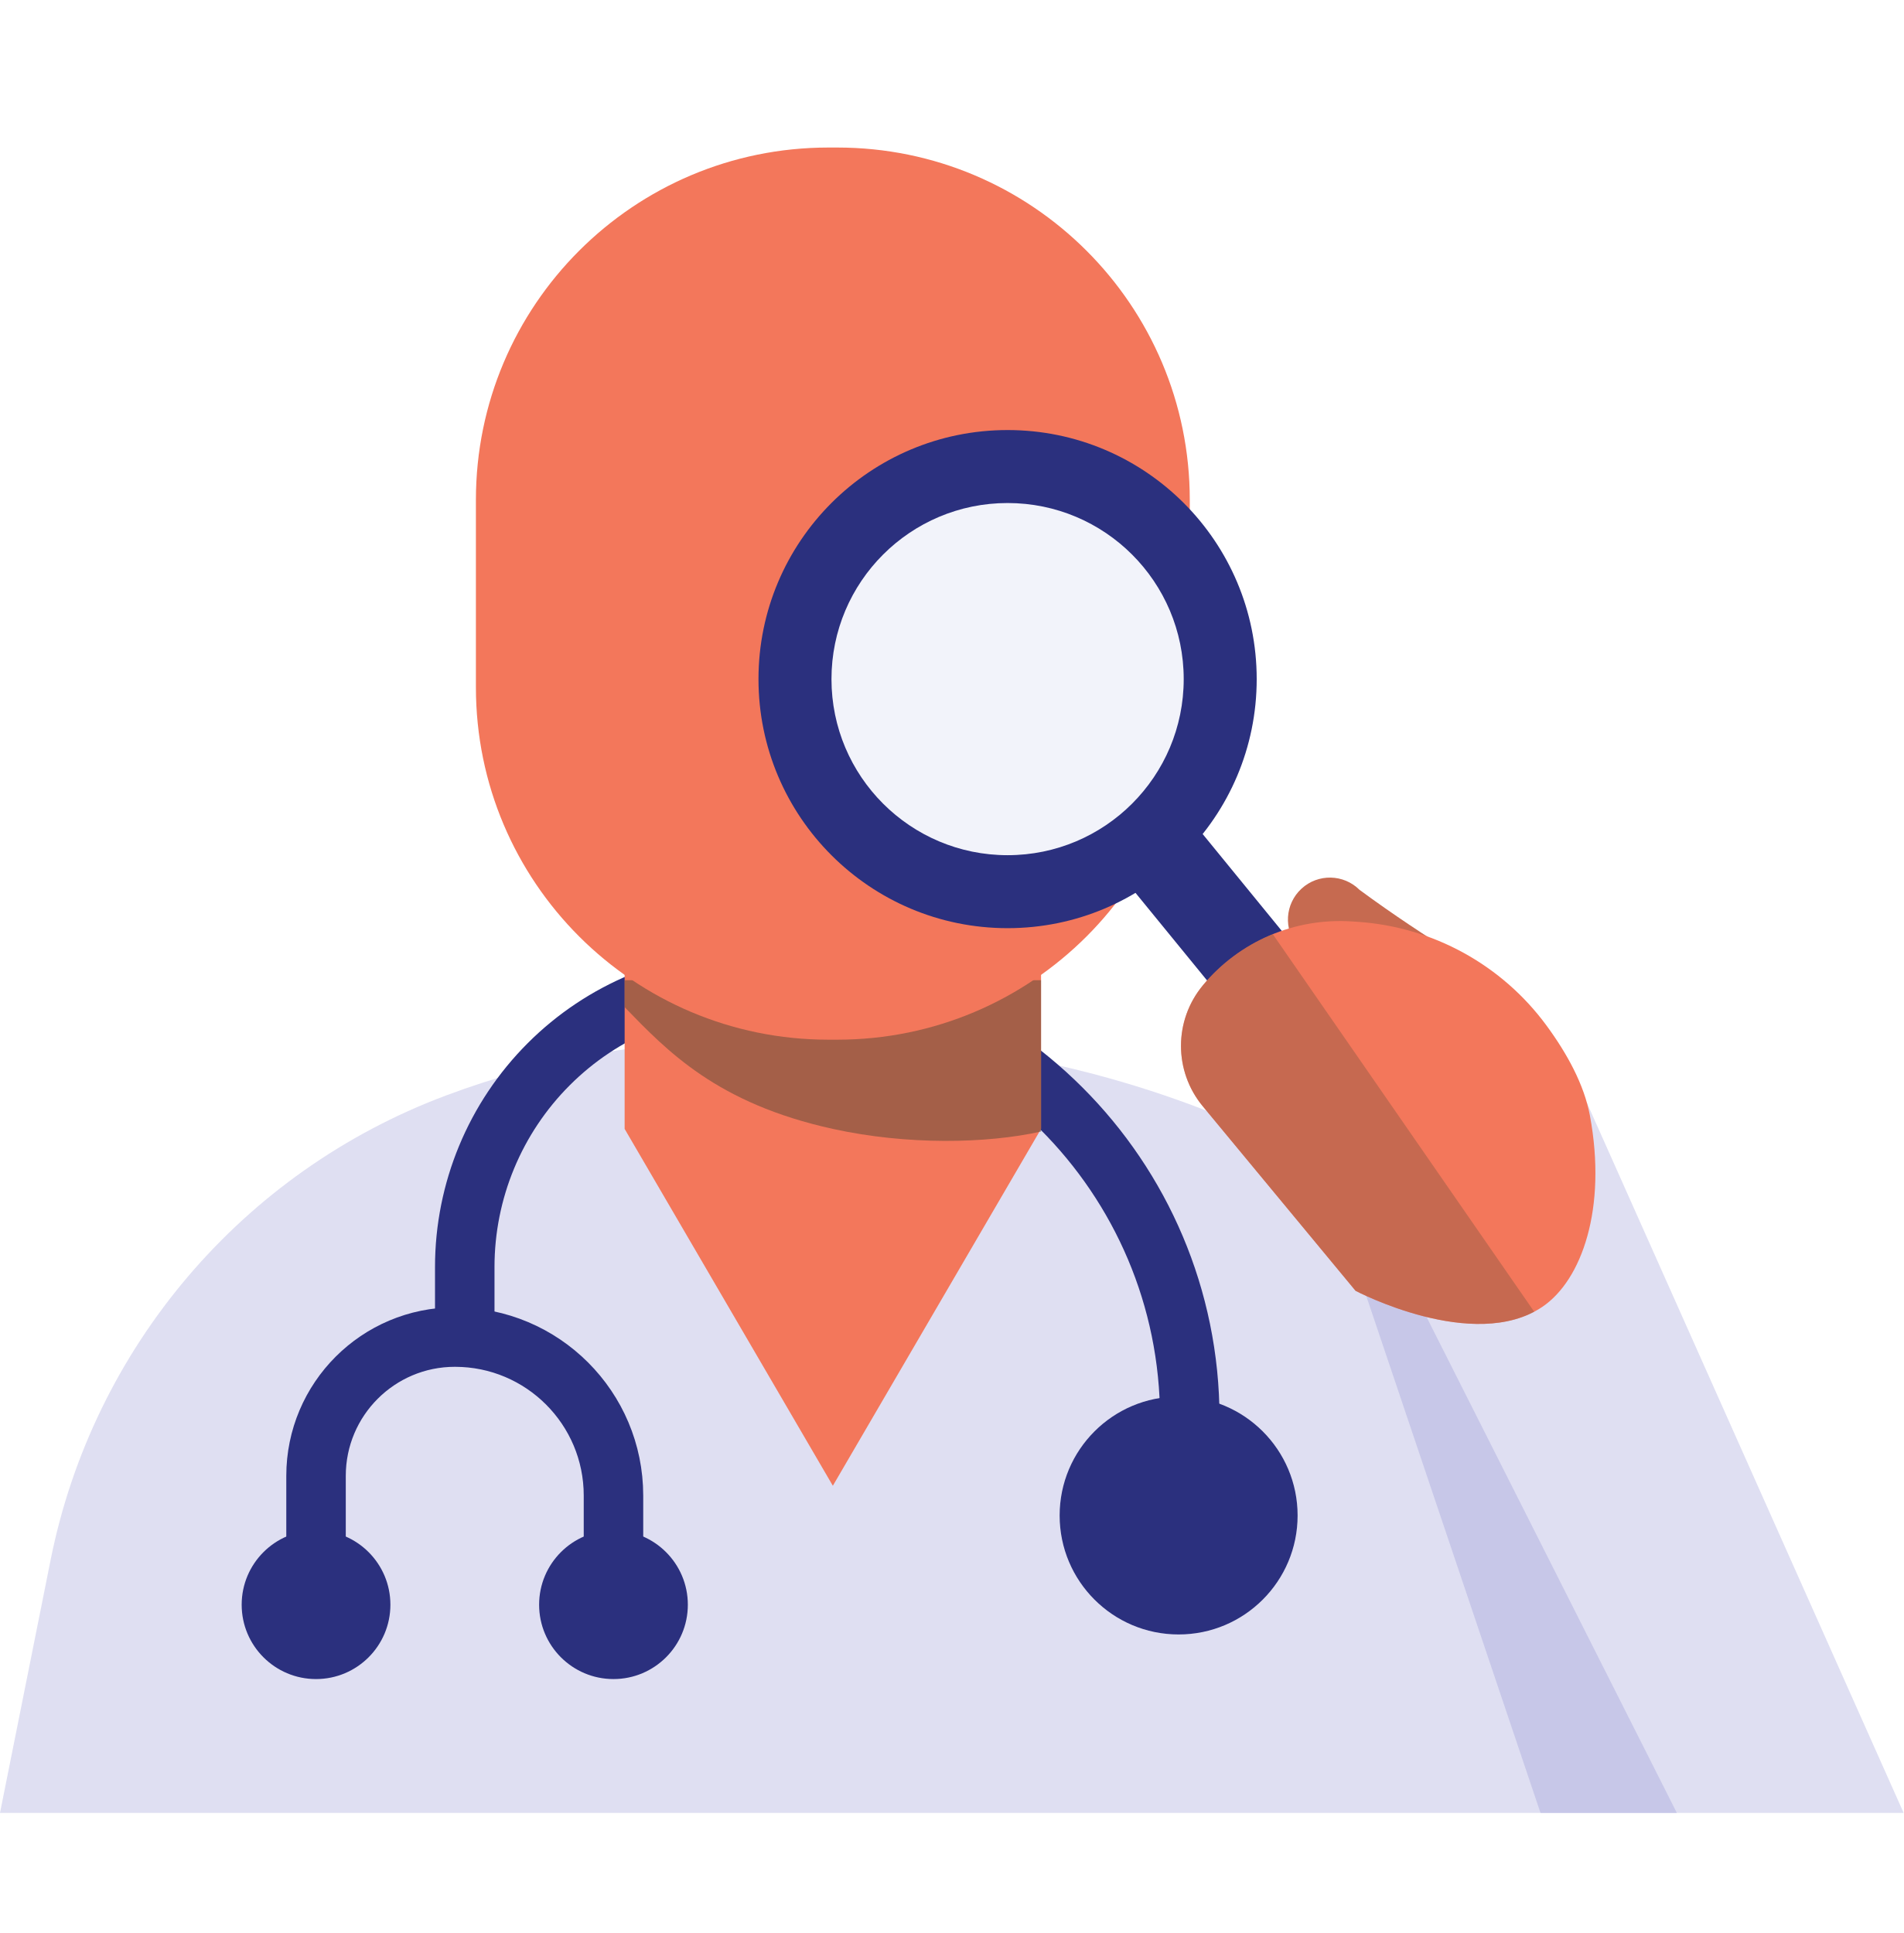
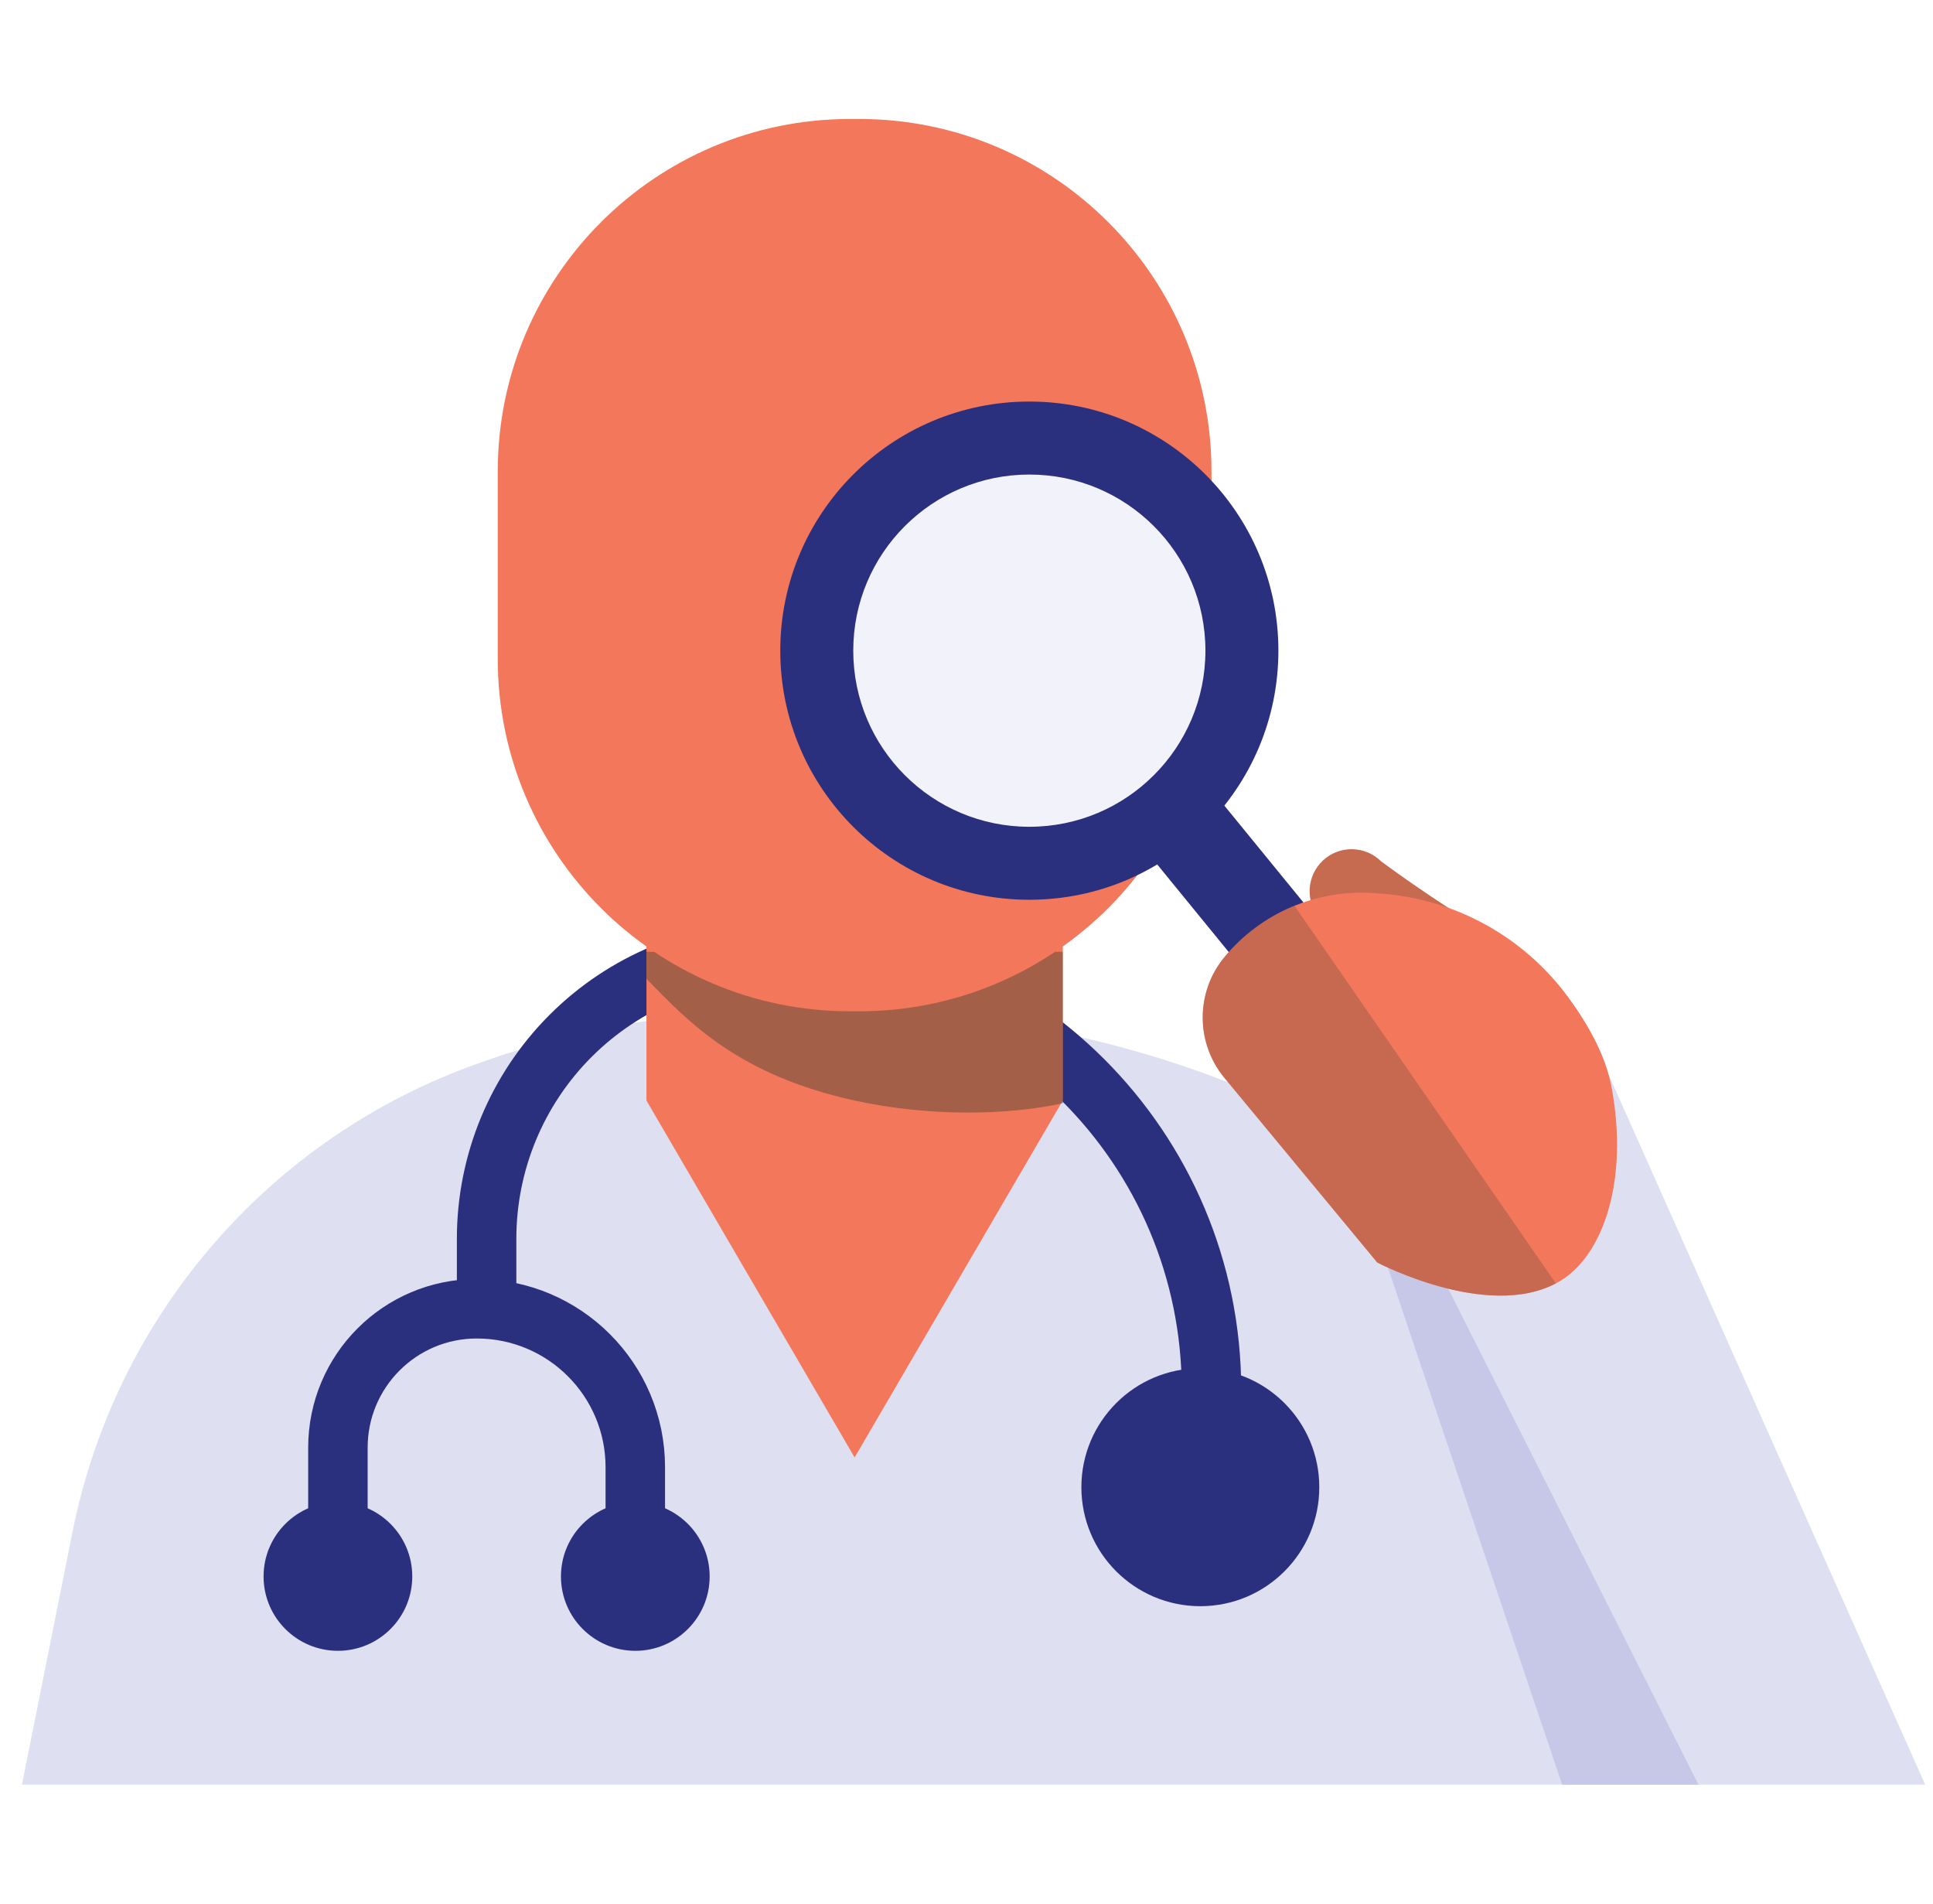
- <svg xmlns="http://www.w3.org/2000/svg" width="100%" height="100%" viewBox="0 0 64 65" version="1.1" xml:space="preserve" style="fill-rule:evenodd;clip-rule:evenodd;stroke-linecap:round;stroke-linejoin:round;stroke-miterlimit:1.5;">
-   <rect id="Workforce" x="0" y="0.961" width="64" height="64" style="fill:none;" />
+ <svg xmlns="http://www.w3.org/2000/svg" width="100%" height="100%" viewBox="0 0 65 64" version="1.1" xml:space="preserve" style="fill-rule:evenodd;clip-rule:evenodd;stroke-linecap:round;stroke-linejoin:round;stroke-miterlimit:1.5;">
+   <rect id="Workforce" x="0.738" y="0" width="64" height="64" style="fill:none;" />
  <clipPath id="_clip1">
-     <rect x="0" y="0.961" width="64" height="64" />
+     <rect x="0.738" y="0" width="64" height="64" />
  </clipPath>
  <g clip-path="url(#_clip1)">
-     <path d="M45.707,29.922C45.172,29.389 44.312,29.371 43.756,29.883C43.2,30.394 43.145,31.253 43.632,31.83C44.778,33.264 46.573,34.445 49.289,34.853L50.348,32.947C50.348,32.947 48.017,31.627 45.707,29.922Z" style="fill:#c66a50;" />
-     <path d="M53.355,37.093L47.777,40.752C47.777,40.752 45.719,39.74 43.323,38.562C38.505,36.193 33.208,34.961 27.839,34.961C26.999,34.961 26.161,34.961 25.362,34.961C21.816,34.961 18.299,35.598 14.979,36.843C14.979,36.844 14.979,36.844 14.978,36.844C8.151,39.404 3.13,45.308 1.701,52.458C0.81,56.912 0,60.961 0,60.961L64,60.961L53.355,37.093Z" style="fill:#dfdff2;" />
-     <path d="M45.613,42.628L51.791,60.961L56.375,60.961L47.96,44.286L45.613,42.628Z" style="fill:#c7c7e8;" />
+     <path d="M46.445,28.961C45.91,28.428 45.05,28.411 44.494,28.922C43.938,29.434 43.883,30.292 44.37,30.87C45.516,32.303 47.311,33.484 50.027,33.893L51.086,31.987C51.086,31.987 48.755,30.666 46.445,28.961Z" style="fill:#c66a50;" />
+     <path d="M54.093,36.132L48.515,39.791C48.515,39.791 46.457,38.779 44.061,37.601C39.244,35.232 33.946,34 28.578,34L26.101,34C22.555,34 19.038,34.638 15.717,35.883C15.717,35.883 15.717,35.883 15.717,35.883C8.89,38.443 3.869,44.348 2.439,51.497C1.548,55.951 0.738,60 0.738,60L64.738,60L54.093,36.132Z" style="fill:#dfdff2;" />
+     <path d="M46.352,41.668L52.529,60L57.114,60L48.698,43.326L46.352,41.668Z" style="fill:#c7c7e8;" />
    <g>
-       <path d="M10.625,54.961C10.625,54.961 10.625,52.234 10.625,49.629C10.625,47.05 12.715,44.961 15.293,44.961C15.294,44.961 15.294,44.961 15.295,44.961C18.239,44.961 20.625,47.347 20.625,50.291C20.625,52.676 20.625,54.961 20.625,54.961" style="fill:none;stroke:#2b307e;stroke-width:2px;" />
-       <circle cx="20.625" cy="53.961" r="2.5" style="fill:#2b307e;" />
-       <circle cx="10.625" cy="53.961" r="2.5" style="fill:#2b307e;" />
+       <path d="M11.363,54L11.363,48.668C11.363,46.09 13.453,44 16.031,44L16.033,44C18.977,44 21.363,46.386 21.363,49.33L21.363,54" style="fill:none;stroke:#2b307e;stroke-width:2px;" />
+       <circle cx="21.363" cy="53" r="2.5" style="fill:#2b307e;" />
+       <circle cx="11.363" cy="53" r="2.5" style="fill:#2b307e;" />
    </g>
-     <path d="M15.625,44.961C15.625,44.961 15.625,43.991 15.625,42.603C15.625,40.045 16.641,37.593 18.449,35.785C20.257,33.976 22.71,32.961 25.267,32.961C25.268,32.961 25.269,32.961 25.27,32.961C33.405,32.961 40,39.555 40,47.691C40,49.067 40,49.961 40,49.961" style="fill:none;stroke:#2b307e;stroke-width:2px;" />
-     <path d="M35,29.961L21,29.961L21,37.961L28,49.961L35,37.961L35,29.961Z" style="fill:#f3775b;" />
-     <path d="M21,33.867L21,32.961L35,32.961L35,38.05C33.169,38.457 30.507,38.511 28,37.961C24.105,37.105 22.437,35.348 21,33.867Z" style="fill:#664e39;fill-opacity:0.561;" />
-     <path d="M40,16.81C40,10.266 34.695,4.961 28.15,4.961C28.05,4.961 27.95,4.961 27.85,4.961C21.305,4.961 16,10.266 16,16.81C16,18.883 16,21.039 16,23.111C16,29.655 21.305,34.961 27.85,34.961C27.95,34.961 28.05,34.961 28.15,34.961C34.695,34.961 40,29.655 40,23.111C40,21.039 40,18.883 40,16.81Z" style="fill:#f3775b;" />
+     <path d="M16.363,44L16.363,41.644C16.363,39.086 17.379,36.633 19.188,34.825C20.997,33.016 23.45,32 26.007,32C26.008,32 26.008,32 26.008,32C34.143,32 40.738,38.595 40.738,46.73C40.738,48.107 40.738,49 40.738,49" style="fill:none;stroke:#2b307e;stroke-width:2px;" />
+     <path d="M35.738,29L21.738,29L21.738,37L28.738,49L35.738,37L35.738,29Z" style="fill:#f3775b;" />
+     <path d="M21.738,32.907L21.738,32L35.738,32L35.738,37.09C33.907,37.497 31.245,37.551 28.738,37C24.844,36.144 23.175,34.388 21.738,32.907Z" style="fill:#664e39;fill-opacity:0.56;" />
+     <path d="M40.738,15.85C40.738,9.305 35.433,4 28.888,4C28.788,4 28.688,4 28.588,4C22.044,4 16.738,9.305 16.738,15.85C16.738,17.922 16.738,20.078 16.738,22.15C16.738,28.695 22.044,34 28.588,34C28.688,34 28.788,34 28.888,34C35.433,34 40.738,28.695 40.738,22.15C40.738,20.078 40.738,17.922 40.738,15.85Z" style="fill:#f3775b;" />
    <g>
-       <path d="M35.875,24.836L45.5,36.621" style="fill:none;stroke:#2b307e;stroke-width:3px;stroke-linejoin:miter;stroke-miterlimit:1;" />
-       <circle cx="33.875" cy="22.836" r="8.375" style="fill:#2b307e;" />
-       <circle cx="33.875" cy="22.836" r="5.921" style="fill:#f2f3fa;" />
-       <path d="M45.574,43.406C45.574,43.406 42.456,39.64 40.436,37.199C39.459,36.019 39.461,34.311 40.441,33.133C40.441,33.133 40.441,33.132 40.441,33.132C41.67,31.655 43.532,30.856 45.45,30.985C45.513,30.989 45.576,30.993 45.639,30.997C48.169,31.166 50.494,32.443 51.994,34.486C52.68,35.42 53.258,36.468 53.452,37.51C54.034,40.638 53.175,43.049 51.857,43.942C49.555,45.503 45.574,43.406 45.574,43.406Z" style="fill:#f3775b;" />
+       <path d="M36.613,23.875L46.238,35.66" style="fill:none;stroke:#2b307e;stroke-width:3px;stroke-linejoin:miter;stroke-miterlimit:1;" />
+       <circle cx="34.613" cy="21.875" r="8.375" style="fill:#2b307e;" />
+       <circle cx="34.613" cy="21.875" r="5.921" style="fill:#f2f3fa;" />
+       <path d="M46.313,42.446C46.313,42.446 43.195,38.679 41.174,36.239C40.197,35.059 40.199,33.35 41.179,32.172C41.179,32.172 41.179,32.172 41.179,32.172C42.408,30.694 44.271,29.896 46.188,30.024C46.251,30.028 46.314,30.032 46.378,30.037C48.907,30.206 51.232,31.483 52.733,33.526C53.418,34.459 53.997,35.507 54.191,36.55C54.773,39.677 53.913,42.088 52.596,42.981C50.293,44.542 46.313,42.446 46.313,42.446Z" style="fill:#f3775b;" />
      <clipPath id="_clip2">
-         <path d="M45.574,43.406C45.574,43.406 42.456,39.64 40.436,37.199C39.459,36.019 39.461,34.311 40.441,33.133C40.441,33.133 40.441,33.132 40.441,33.132C41.67,31.655 43.532,30.856 45.45,30.985C45.513,30.989 45.576,30.993 45.639,30.997C48.169,31.166 50.494,32.443 51.994,34.486C52.68,35.42 53.258,36.468 53.452,37.51C54.034,40.638 53.175,43.049 51.857,43.942C49.555,45.503 45.574,43.406 45.574,43.406Z" />
+         <path d="M46.313,42.446C46.313,42.446 43.195,38.679 41.174,36.239C40.197,35.059 40.199,33.35 41.179,32.172C41.179,32.172 41.179,32.172 41.179,32.172C42.408,30.694 44.271,29.896 46.188,30.024C46.251,30.028 46.314,30.032 46.378,30.037C48.907,30.206 51.232,31.483 52.733,33.526C53.418,34.459 53.997,35.507 54.191,36.55C54.773,39.677 53.913,42.088 52.596,42.981C50.293,44.542 46.313,42.446 46.313,42.446Z" />
      </clipPath>
      <g clip-path="url(#_clip2)">
-         <path d="M41.179,29.084L55.912,50.367L46.047,46.298L35.166,40.028L36.771,33.829L41.179,29.084Z" style="fill:#a46048;fill-opacity:0.569;" />
+         <path d="M41.917,28.124L56.65,49.406L46.786,45.337L35.904,39.067L37.509,32.868L41.917,28.124Z" style="fill:#a46048;fill-opacity:0.57;" />
      </g>
    </g>
-     <circle cx="39.625" cy="50.961" r="4" style="fill:#2b307e;" />
+     <circle cx="40.363" cy="50" r="4" style="fill:#2b307e;" />
  </g>
</svg>
